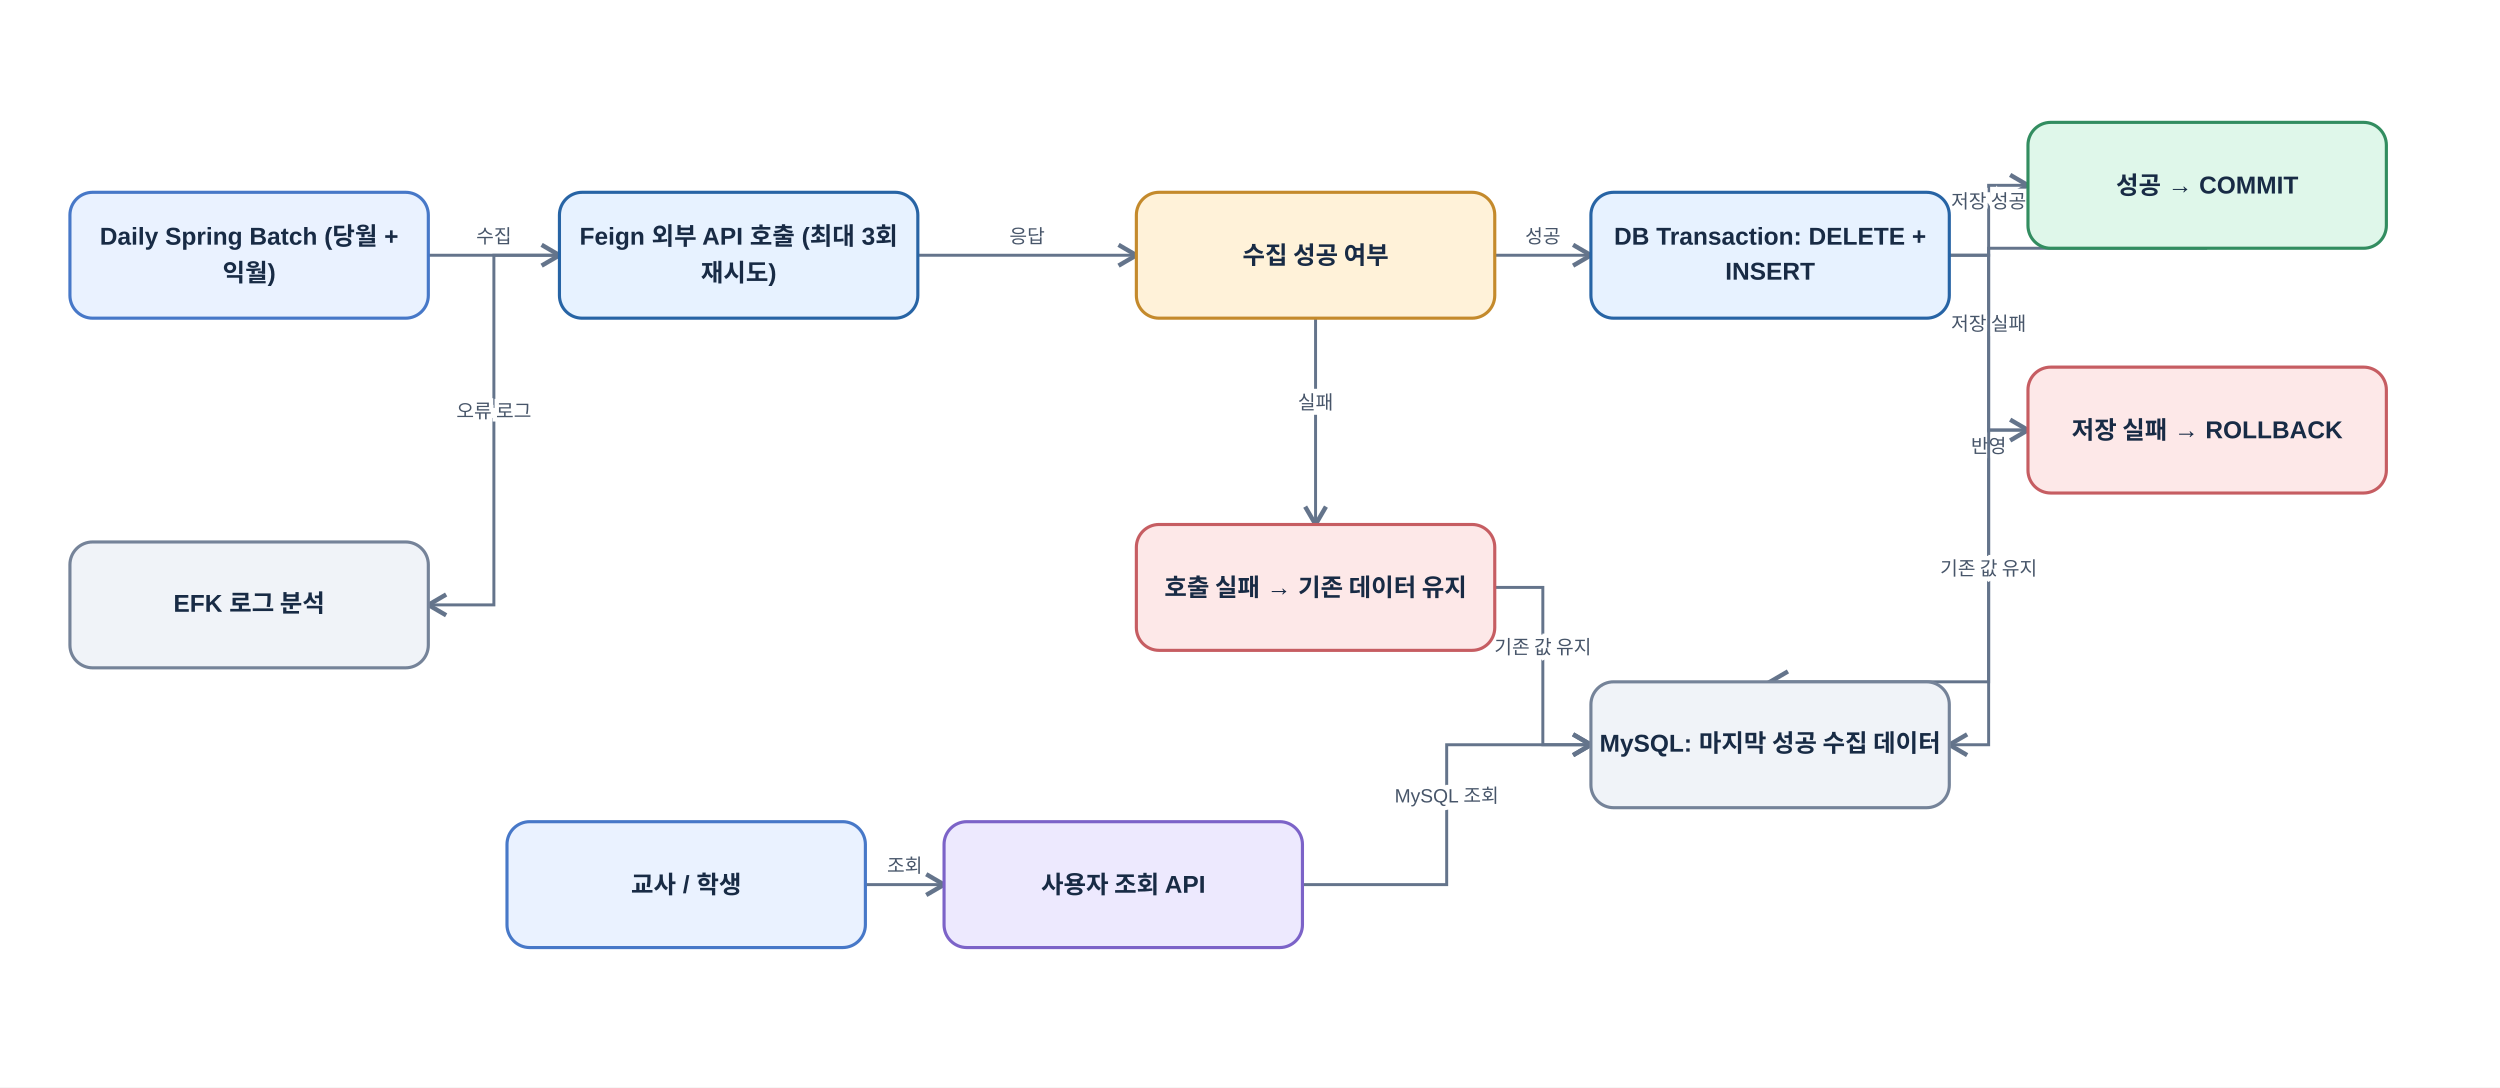
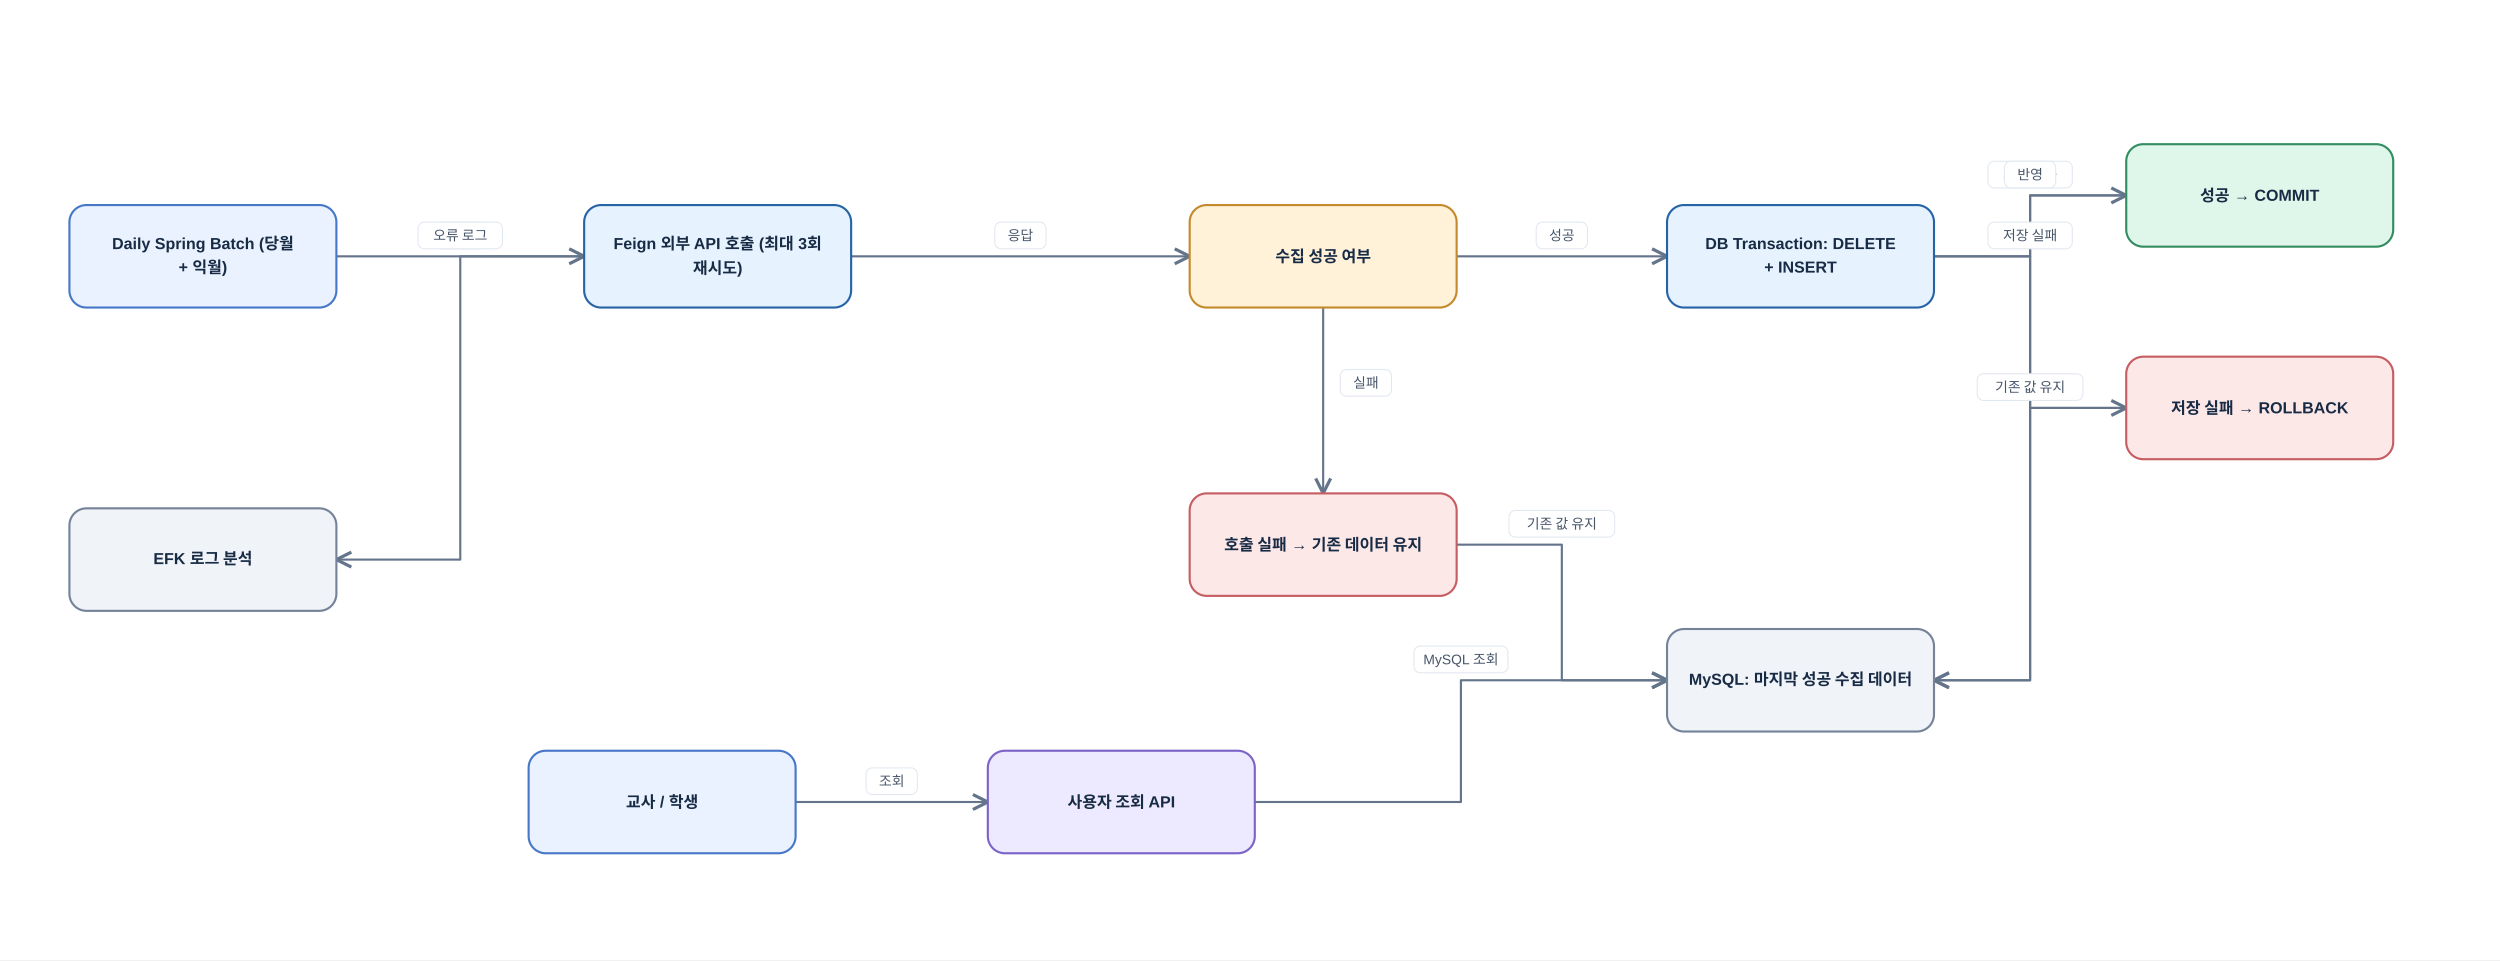
- <svg xmlns="http://www.w3.org/2000/svg" width="1430" height="622" viewBox="0 0 1430 622" role="img" aria-label="aidt-batch-reliability architecture">
+ <svg xmlns="http://www.w3.org/2000/svg" width="2341" height="899" viewBox="0 0 2341 899" role="img" aria-label="aidt-batch-reliability">
  <defs>
-     <marker id="arr" markerWidth="9" markerHeight="9" refX="7" refY="4.5" orient="auto">
-       <path d="M1 1 L7 4.5 L1 8" fill="none" stroke="#64748B" stroke-width="1.5" />
+     <marker id="arrow" markerWidth="9" markerHeight="9" refX="8" refY="4.5" orient="auto">
+       <path d="M1 1 L8 4.5 L1 8" fill="none" stroke="#64748B" stroke-width="1.5" />
    </marker>
  </defs>
-   <rect width="100%" height="100%" fill="#fff" />
-   <path d="M245 146 L282.5 146 L282.5 146 L320 146" fill="none" stroke="#64748B" stroke-width="1.7" marker-end="url(#arr)" />
-   <text x="282.5" y="139" text-anchor="middle" font-family="Arial,sans-serif" font-size="11" fill="#475569" stroke="white" stroke-width="5" paint-order="stroke">수집</text>
-   <path d="M525 146 L587.5 146 L587.5 146 L650 146" fill="none" stroke="#64748B" stroke-width="1.7" marker-end="url(#arr)" />
-   <text x="587.5" y="139" text-anchor="middle" font-family="Arial,sans-serif" font-size="11" fill="#475569" stroke="white" stroke-width="5" paint-order="stroke">응답</text>
-   <path d="M855 146 L882.5 146 L882.5 146 L910 146" fill="none" stroke="#64748B" stroke-width="1.7" marker-end="url(#arr)" />
-   <text x="882.5" y="139" text-anchor="middle" font-family="Arial,sans-serif" font-size="11" fill="#475569" stroke="white" stroke-width="5" paint-order="stroke">성공</text>
-   <path d="M752.5 182 L752.5 182 L752.5 300 L752.5 300" fill="none" stroke="#64748B" stroke-width="1.7" marker-end="url(#arr)" />
-   <text x="752.5" y="234" text-anchor="middle" font-family="Arial,sans-serif" font-size="11" fill="#475569" stroke="white" stroke-width="5" paint-order="stroke">실패</text>
-   <path d="M1115 146 L1137.5 146 L1137.5 106 L1160 106" fill="none" stroke="#64748B" stroke-width="1.7" marker-end="url(#arr)" />
-   <text x="1137.5" y="119" text-anchor="middle" font-family="Arial,sans-serif" font-size="11" fill="#475569" stroke="white" stroke-width="5" paint-order="stroke">저장 성공</text>
-   <path d="M1115 146 L1137.5 146 L1137.5 246 L1160 246" fill="none" stroke="#64748B" stroke-width="1.7" marker-end="url(#arr)" />
-   <text x="1137.5" y="189" text-anchor="middle" font-family="Arial,sans-serif" font-size="11" fill="#475569" stroke="white" stroke-width="5" paint-order="stroke">저장 실패</text>
-   <path d="M1262.5 142 L1137.5 142 L1137.5 390 L1012.5 390" fill="none" stroke="#64748B" stroke-width="1.7" marker-end="url(#arr)" />
-   <text x="1137.5" y="259" text-anchor="middle" font-family="Arial,sans-serif" font-size="11" fill="#475569" stroke="white" stroke-width="5" paint-order="stroke">반영</text>
-   <path d="M1160 246 L1137.5 246 L1137.5 426 L1115 426" fill="none" stroke="#64748B" stroke-width="1.7" marker-end="url(#arr)" />
-   <text x="1137.5" y="329" text-anchor="middle" font-family="Arial,sans-serif" font-size="11" fill="#475569" stroke="white" stroke-width="5" paint-order="stroke">기존 값 유지</text>
-   <path d="M855 336 L882.5 336 L882.5 426 L910 426" fill="none" stroke="#64748B" stroke-width="1.7" marker-end="url(#arr)" />
-   <text x="882.5" y="374" text-anchor="middle" font-family="Arial,sans-serif" font-size="11" fill="#475569" stroke="white" stroke-width="5" paint-order="stroke">기존 값 유지</text>
-   <path d="M495 506 L517.5 506 L517.5 506 L540 506" fill="none" stroke="#64748B" stroke-width="1.7" marker-end="url(#arr)" />
-   <text x="517.5" y="499" text-anchor="middle" font-family="Arial,sans-serif" font-size="11" fill="#475569" stroke="white" stroke-width="5" paint-order="stroke">조회</text>
-   <path d="M745 506 L827.5 506 L827.5 426 L910 426" fill="none" stroke="#64748B" stroke-width="1.7" marker-end="url(#arr)" />
-   <text x="827.5" y="459" text-anchor="middle" font-family="Arial,sans-serif" font-size="11" fill="#475569" stroke="white" stroke-width="5" paint-order="stroke">MySQL 조회</text>
-   <path d="M320 146 L282.5 146 L282.5 346 L245 346" fill="none" stroke="#64748B" stroke-width="1.7" marker-end="url(#arr)" />
-   <text x="282.5" y="239" text-anchor="middle" font-family="Arial,sans-serif" font-size="11" fill="#475569" stroke="white" stroke-width="5" paint-order="stroke">오류 로그</text>
-   <rect x="40" y="110" width="205" height="72" rx="13" fill="#EAF2FF" stroke="#4778C8" stroke-width="1.8" />
-   <text x="142.5" y="136" text-anchor="middle" dominant-baseline="middle" font-family="Arial,'Noto Sans KR',sans-serif" font-size="14" font-weight="600" fill="#182B45">Daily Spring Batch (당월 +</text>
-   <text x="142.5" y="156" text-anchor="middle" dominant-baseline="middle" font-family="Arial,'Noto Sans KR',sans-serif" font-size="14" font-weight="600" fill="#182B45">익월)</text>
-   <rect x="320" y="110" width="205" height="72" rx="13" fill="#E7F2FF" stroke="#2764A5" stroke-width="1.8" />
-   <text x="422.5" y="136" text-anchor="middle" dominant-baseline="middle" font-family="Arial,'Noto Sans KR',sans-serif" font-size="14" font-weight="600" fill="#182B45">Feign 외부 API 호출 (최대 3회</text>
-   <text x="422.5" y="156" text-anchor="middle" dominant-baseline="middle" font-family="Arial,'Noto Sans KR',sans-serif" font-size="14" font-weight="600" fill="#182B45">재시도)</text>
-   <rect x="650" y="110" width="205" height="72" rx="13" fill="#FFF2D9" stroke="#C48A2C" stroke-width="1.8" />
-   <text x="752.5" y="146" text-anchor="middle" dominant-baseline="middle" font-family="Arial,'Noto Sans KR',sans-serif" font-size="14" font-weight="600" fill="#182B45">수집 성공 여부</text>
-   <rect x="910" y="110" width="205" height="72" rx="13" fill="#E7F2FF" stroke="#2764A5" stroke-width="1.8" />
-   <text x="1012.5" y="136" text-anchor="middle" dominant-baseline="middle" font-family="Arial,'Noto Sans KR',sans-serif" font-size="14" font-weight="600" fill="#182B45">DB Transaction: DELETE +</text>
-   <text x="1012.5" y="156" text-anchor="middle" dominant-baseline="middle" font-family="Arial,'Noto Sans KR',sans-serif" font-size="14" font-weight="600" fill="#182B45">INSERT</text>
-   <rect x="1160" y="70" width="205" height="72" rx="13" fill="#DFF7EA" stroke="#328D60" stroke-width="1.8" />
-   <text x="1262.5" y="106" text-anchor="middle" dominant-baseline="middle" font-family="Arial,'Noto Sans KR',sans-serif" font-size="14" font-weight="600" fill="#182B45">성공 → COMMIT</text>
-   <rect x="1160" y="210" width="205" height="72" rx="13" fill="#FDE8E8" stroke="#C65D62" stroke-width="1.8" />
-   <text x="1262.5" y="246" text-anchor="middle" dominant-baseline="middle" font-family="Arial,'Noto Sans KR',sans-serif" font-size="14" font-weight="600" fill="#182B45">저장 실패 → ROLLBACK</text>
-   <rect x="650" y="300" width="205" height="72" rx="13" fill="#FDE8E8" stroke="#C65D62" stroke-width="1.8" />
-   <text x="752.5" y="336" text-anchor="middle" dominant-baseline="middle" font-family="Arial,'Noto Sans KR',sans-serif" font-size="14" font-weight="600" fill="#182B45">호출 실패 → 기존 데이터 유지</text>
-   <rect x="910" y="390" width="205" height="72" rx="13" fill="#F0F3F8" stroke="#758399" stroke-width="1.8" />
-   <text x="1012.5" y="426" text-anchor="middle" dominant-baseline="middle" font-family="Arial,'Noto Sans KR',sans-serif" font-size="14" font-weight="600" fill="#182B45">MySQL: 마지막 성공 수집 데이터</text>
-   <rect x="540" y="470" width="205" height="72" rx="13" fill="#EDE9FE" stroke="#7C63C8" stroke-width="1.8" />
-   <text x="642.5" y="506" text-anchor="middle" dominant-baseline="middle" font-family="Arial,'Noto Sans KR',sans-serif" font-size="14" font-weight="600" fill="#182B45">사용자 조회 API</text>
-   <rect x="290" y="470" width="205" height="72" rx="13" fill="#EAF2FF" stroke="#4778C8" stroke-width="1.8" />
-   <text x="392.5" y="506" text-anchor="middle" dominant-baseline="middle" font-family="Arial,'Noto Sans KR',sans-serif" font-size="14" font-weight="600" fill="#182B45">교사 / 학생</text>
-   <rect x="40" y="310" width="205" height="72" rx="13" fill="#F0F3F8" stroke="#758399" stroke-width="1.8" />
-   <text x="142.5" y="346" text-anchor="middle" dominant-baseline="middle" font-family="Arial,'Noto Sans KR',sans-serif" font-size="14" font-weight="600" fill="#182B45">EFK 로그 분석</text>
+   <rect width="100%" height="100%" fill="#FFFFFF" />
+   <path d="M315 240 H431 V240 H547" fill="none" stroke="#64748B" stroke-width="2" stroke-linejoin="round" marker-end="url(#arrow)" />
+   <path d="M797 240 H955.5 V240 H1114" fill="none" stroke="#64748B" stroke-width="2" stroke-linejoin="round" marker-end="url(#arrow)" />
+   <path d="M1364 240 H1462.5 V240 H1561" fill="none" stroke="#64748B" stroke-width="2" stroke-linejoin="round" marker-end="url(#arrow)" />
+   <path d="M1239 288 V375 H1239 V462" fill="none" stroke="#64748B" stroke-width="2" stroke-linejoin="round" marker-end="url(#arrow)" />
+   <path d="M1811 240 H1901 V183 H1991" fill="none" stroke="#64748B" stroke-width="2" stroke-linejoin="round" marker-end="url(#arrow)" />
+   <path d="M1811 240 H1901 V382 H1991" fill="none" stroke="#64748B" stroke-width="2" stroke-linejoin="round" marker-end="url(#arrow)" />
+   <path d="M1991 183 H1901 V637 H1811" fill="none" stroke="#64748B" stroke-width="2" stroke-linejoin="round" marker-end="url(#arrow)" />
+   <path d="M1991 382 H1901 V637 H1811" fill="none" stroke="#64748B" stroke-width="2" stroke-linejoin="round" marker-end="url(#arrow)" />
+   <path d="M1364 510 H1462.5 V637 H1561" fill="none" stroke="#64748B" stroke-width="2" stroke-linejoin="round" marker-end="url(#arrow)" />
+   <path d="M745 751 H835 V751 H925" fill="none" stroke="#64748B" stroke-width="2" stroke-linejoin="round" marker-end="url(#arrow)" />
+   <path d="M1175 751 H1368 V637 H1561" fill="none" stroke="#64748B" stroke-width="2" stroke-linejoin="round" marker-end="url(#arrow)" />
+   <path d="M547 240 H431 V524 H315" fill="none" stroke="#64748B" stroke-width="2" stroke-linejoin="round" marker-end="url(#arrow)" />
+   <rect x="65" y="192" width="250" height="96" rx="16" fill="#EAF2FF" stroke="#4778C8" stroke-width="2" />
+   <text x="190" y="229" text-anchor="middle" dominant-baseline="middle" font-family="Arial,'Noto Sans KR',sans-serif" font-size="15" font-weight="600" fill="#182B45">Daily Spring Batch (당월</text>
+   <text x="190" y="251" text-anchor="middle" dominant-baseline="middle" font-family="Arial,'Noto Sans KR',sans-serif" font-size="15" font-weight="600" fill="#182B45">+ 익월)</text>
+   <rect x="547" y="192" width="250" height="96" rx="16" fill="#E7F2FF" stroke="#2764A5" stroke-width="2" />
+   <text x="672" y="229" text-anchor="middle" dominant-baseline="middle" font-family="Arial,'Noto Sans KR',sans-serif" font-size="15" font-weight="600" fill="#182B45">Feign 외부 API 호출 (최대 3회</text>
+   <text x="672" y="251" text-anchor="middle" dominant-baseline="middle" font-family="Arial,'Noto Sans KR',sans-serif" font-size="15" font-weight="600" fill="#182B45">재시도)</text>
+   <rect x="1114" y="192" width="250" height="96" rx="16" fill="#FFF2D9" stroke="#C48A2C" stroke-width="2" />
+   <text x="1239" y="240" text-anchor="middle" dominant-baseline="middle" font-family="Arial,'Noto Sans KR',sans-serif" font-size="15" font-weight="600" fill="#182B45">수집 성공 여부</text>
+   <rect x="1561" y="192" width="250" height="96" rx="16" fill="#E7F2FF" stroke="#2764A5" stroke-width="2" />
+   <text x="1686" y="229" text-anchor="middle" dominant-baseline="middle" font-family="Arial,'Noto Sans KR',sans-serif" font-size="15" font-weight="600" fill="#182B45">DB Transaction: DELETE</text>
+   <text x="1686" y="251" text-anchor="middle" dominant-baseline="middle" font-family="Arial,'Noto Sans KR',sans-serif" font-size="15" font-weight="600" fill="#182B45">+ INSERT</text>
+   <rect x="1991" y="135" width="250" height="96" rx="16" fill="#DFF7EA" stroke="#328D60" stroke-width="2" />
+   <text x="2116" y="183" text-anchor="middle" dominant-baseline="middle" font-family="Arial,'Noto Sans KR',sans-serif" font-size="15" font-weight="600" fill="#182B45">성공 → COMMIT</text>
+   <rect x="1991" y="334" width="250" height="96" rx="16" fill="#FDE8E8" stroke="#C65D62" stroke-width="2" />
+   <text x="2116" y="382" text-anchor="middle" dominant-baseline="middle" font-family="Arial,'Noto Sans KR',sans-serif" font-size="15" font-weight="600" fill="#182B45">저장 실패 → ROLLBACK</text>
+   <rect x="1114" y="462" width="250" height="96" rx="16" fill="#FDE8E8" stroke="#C65D62" stroke-width="2" />
+   <text x="1239" y="510" text-anchor="middle" dominant-baseline="middle" font-family="Arial,'Noto Sans KR',sans-serif" font-size="15" font-weight="600" fill="#182B45">호출 실패 → 기존 데이터 유지</text>
+   <rect x="1561" y="589" width="250" height="96" rx="16" fill="#F0F3F8" stroke="#758399" stroke-width="2" />
+   <text x="1686" y="637" text-anchor="middle" dominant-baseline="middle" font-family="Arial,'Noto Sans KR',sans-serif" font-size="15" font-weight="600" fill="#182B45">MySQL: 마지막 성공 수집 데이터</text>
+   <rect x="925" y="703" width="250" height="96" rx="16" fill="#EDE9FE" stroke="#7C63C8" stroke-width="2" />
+   <text x="1050" y="751" text-anchor="middle" dominant-baseline="middle" font-family="Arial,'Noto Sans KR',sans-serif" font-size="15" font-weight="600" fill="#182B45">사용자 조회 API</text>
+   <rect x="495" y="703" width="250" height="96" rx="16" fill="#EAF2FF" stroke="#4778C8" stroke-width="2" />
+   <text x="620" y="751" text-anchor="middle" dominant-baseline="middle" font-family="Arial,'Noto Sans KR',sans-serif" font-size="15" font-weight="600" fill="#182B45">교사 / 학생</text>
+   <rect x="65" y="476" width="250" height="96" rx="16" fill="#F0F3F8" stroke="#758399" stroke-width="2" />
+   <text x="190" y="524" text-anchor="middle" dominant-baseline="middle" font-family="Arial,'Noto Sans KR',sans-serif" font-size="15" font-weight="600" fill="#182B45">EFK 로그 분석</text>
+   <rect x="407" y="208" width="48" height="25" rx="6" fill="#FFFFFF" stroke="#E2E8F0" />
+   <text x="431" y="225" text-anchor="middle" font-family="Arial,'Noto Sans KR',sans-serif" font-size="13" font-weight="500" fill="#475569">수집</text>
+   <rect x="931.5" y="208" width="48" height="25" rx="6" fill="#FFFFFF" stroke="#E2E8F0" />
+   <text x="955.5" y="225" text-anchor="middle" font-family="Arial,'Noto Sans KR',sans-serif" font-size="13" font-weight="500" fill="#475569">응답</text>
+   <rect x="1438.5" y="208" width="48" height="25" rx="6" fill="#FFFFFF" stroke="#E2E8F0" />
+   <text x="1462.5" y="225" text-anchor="middle" font-family="Arial,'Noto Sans KR',sans-serif" font-size="13" font-weight="500" fill="#475569">성공</text>
+   <rect x="1255" y="346" width="48" height="25" rx="6" fill="#FFFFFF" stroke="#E2E8F0" />
+   <text x="1279" y="363" text-anchor="middle" font-family="Arial,'Noto Sans KR',sans-serif" font-size="13" font-weight="500" fill="#475569">실패</text>
+   <rect x="1861.5" y="151" width="79" height="25" rx="6" fill="#FFFFFF" stroke="#E2E8F0" />
+   <text x="1901" y="168" text-anchor="middle" font-family="Arial,'Noto Sans KR',sans-serif" font-size="13" font-weight="500" fill="#475569">저장 성공</text>
+   <rect x="1861.5" y="208" width="79" height="25" rx="6" fill="#FFFFFF" stroke="#E2E8F0" />
+   <text x="1901" y="225" text-anchor="middle" font-family="Arial,'Noto Sans KR',sans-serif" font-size="13" font-weight="500" fill="#475569">저장 실패</text>
+   <rect x="1877" y="151" width="48" height="25" rx="6" fill="#FFFFFF" stroke="#E2E8F0" />
+   <text x="1901" y="168" text-anchor="middle" font-family="Arial,'Noto Sans KR',sans-serif" font-size="13" font-weight="500" fill="#475569">반영</text>
+   <rect x="1851.5" y="350" width="99" height="25" rx="6" fill="#FFFFFF" stroke="#E2E8F0" />
+   <text x="1901" y="367" text-anchor="middle" font-family="Arial,'Noto Sans KR',sans-serif" font-size="13" font-weight="500" fill="#475569">기존 값 유지</text>
+   <rect x="1413" y="478" width="99" height="25" rx="6" fill="#FFFFFF" stroke="#E2E8F0" />
+   <text x="1462.5" y="495" text-anchor="middle" font-family="Arial,'Noto Sans KR',sans-serif" font-size="13" font-weight="500" fill="#475569">기존 값 유지</text>
+   <rect x="811" y="719" width="48" height="25" rx="6" fill="#FFFFFF" stroke="#E2E8F0" />
+   <text x="835" y="736" text-anchor="middle" font-family="Arial,'Noto Sans KR',sans-serif" font-size="13" font-weight="500" fill="#475569">조회</text>
+   <rect x="1324" y="605" width="88" height="25" rx="6" fill="#FFFFFF" stroke="#E2E8F0" />
+   <text x="1368" y="622" text-anchor="middle" font-family="Arial,'Noto Sans KR',sans-serif" font-size="13" font-weight="500" fill="#475569">MySQL 조회</text>
+   <rect x="391.5" y="208" width="79" height="25" rx="6" fill="#FFFFFF" stroke="#E2E8F0" />
+   <text x="431" y="225" text-anchor="middle" font-family="Arial,'Noto Sans KR',sans-serif" font-size="13" font-weight="500" fill="#475569">오류 로그</text>
</svg>
